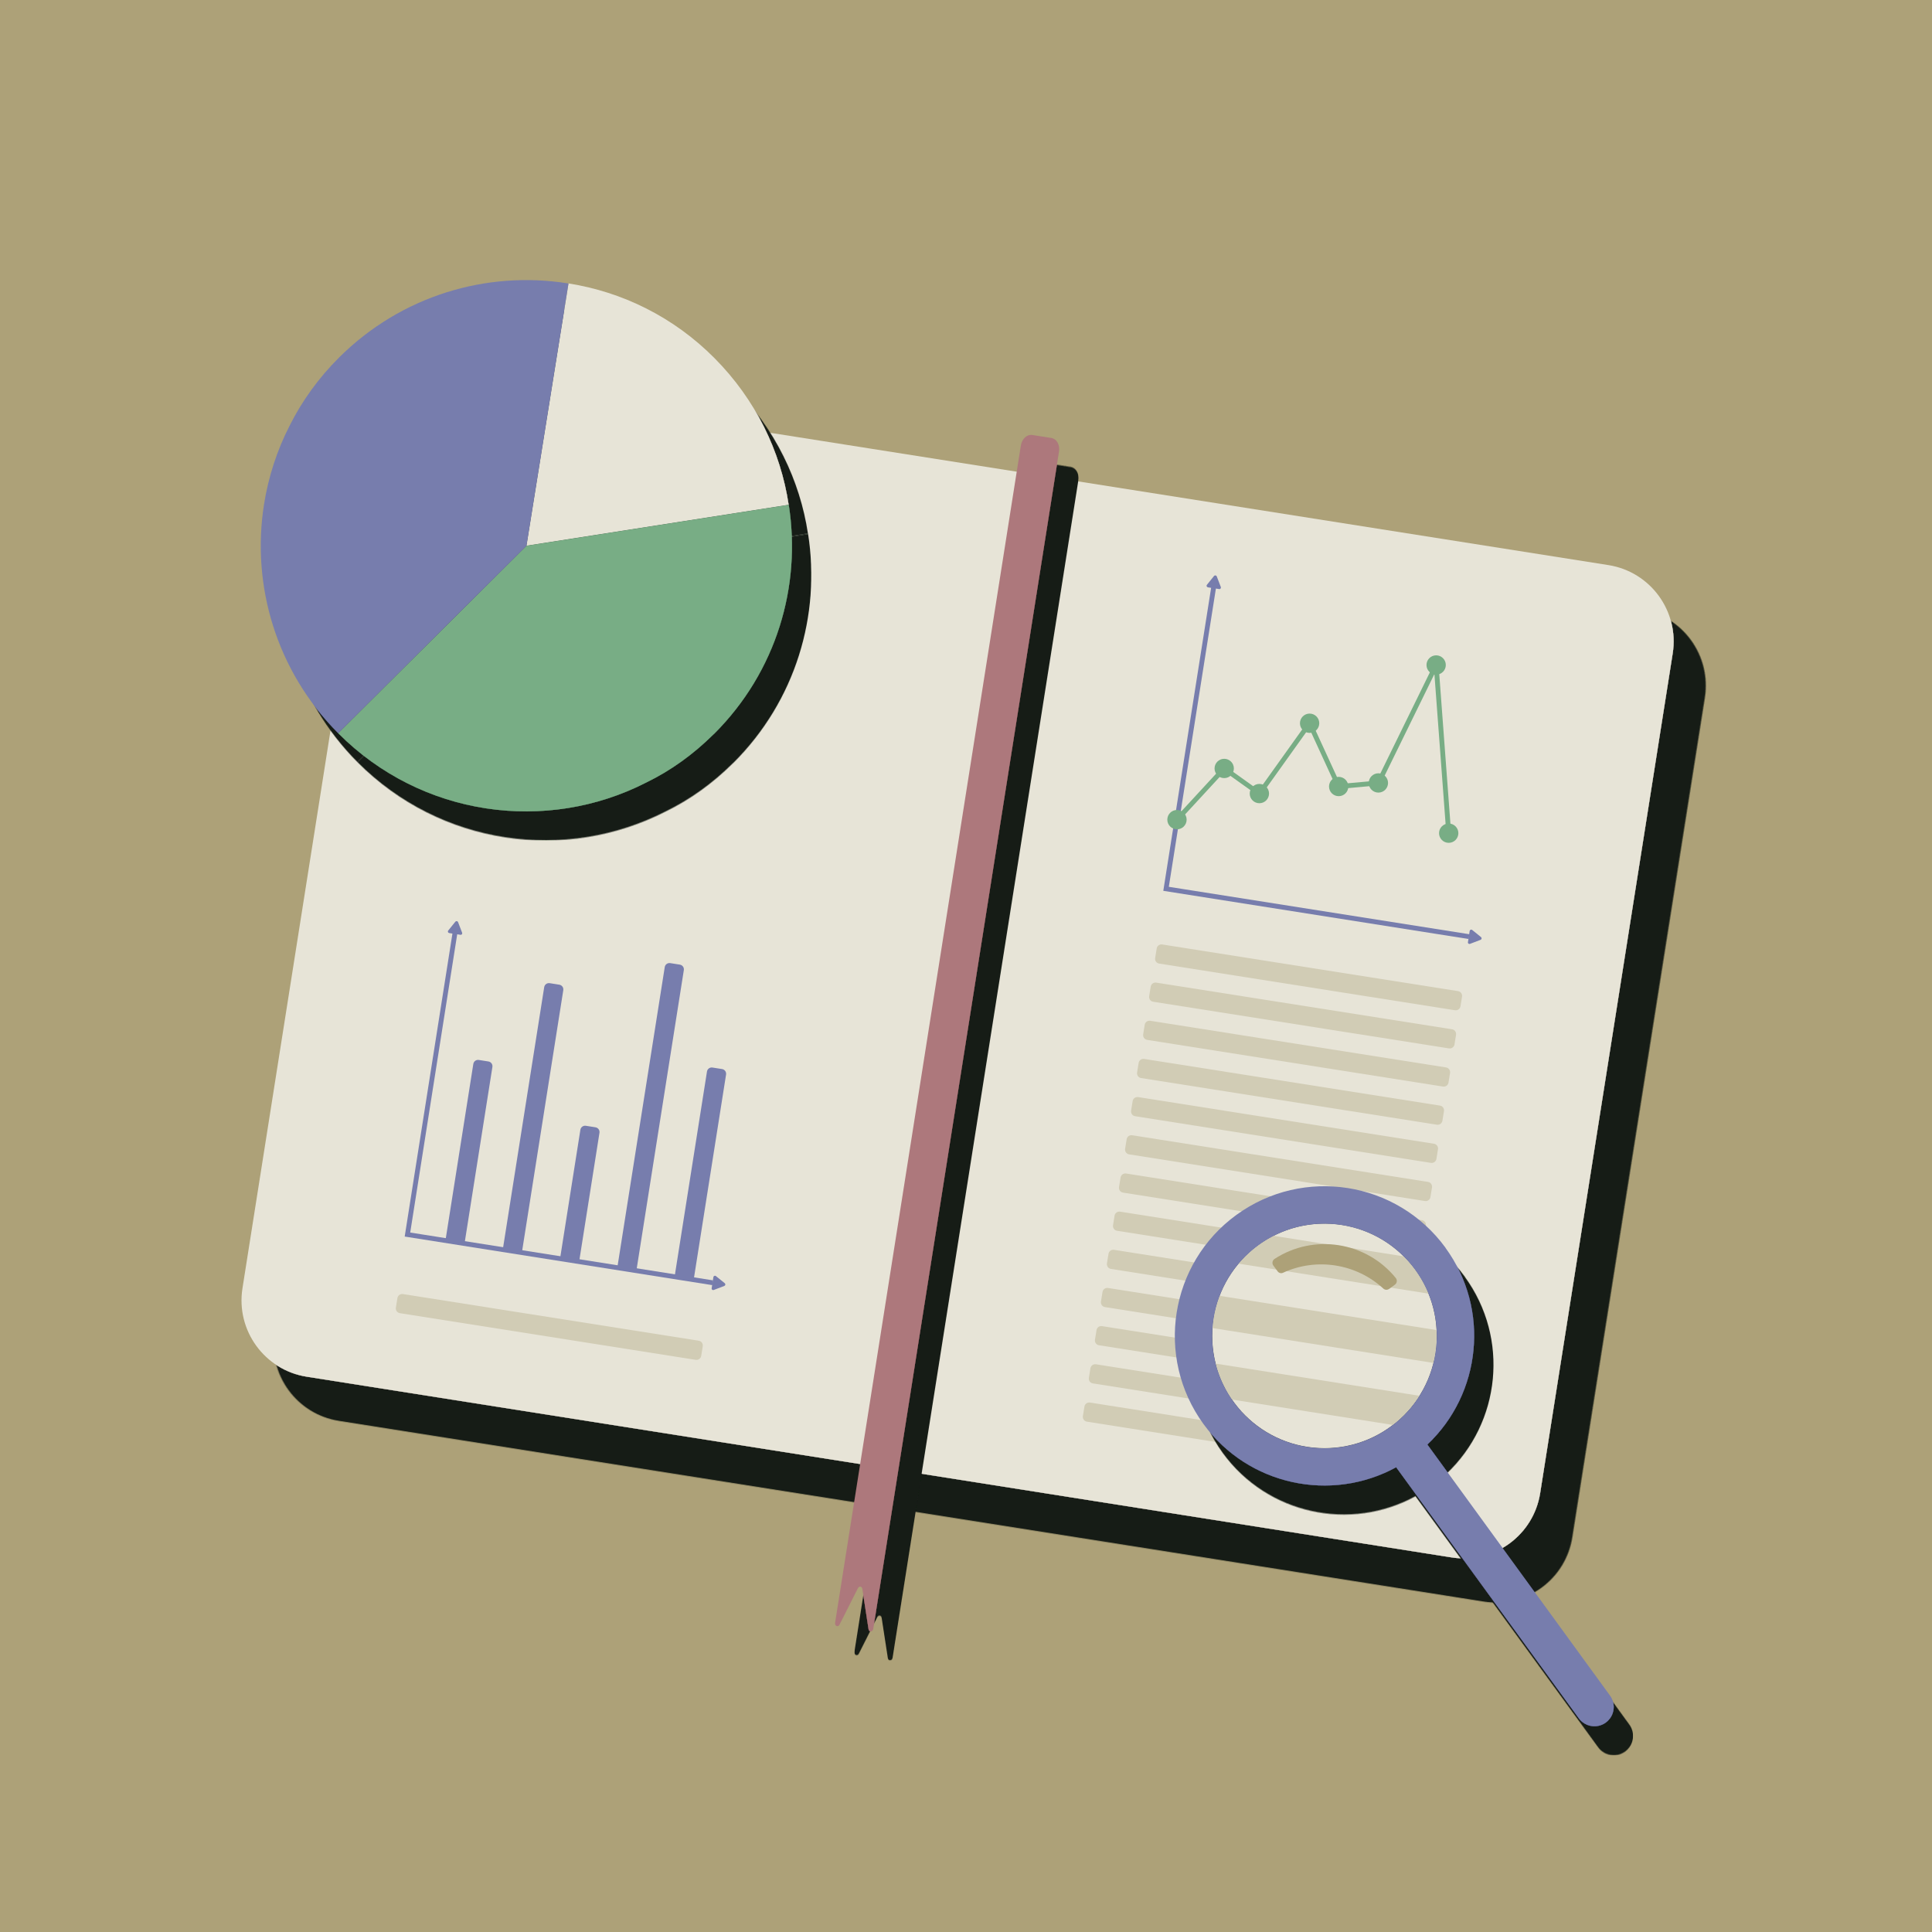
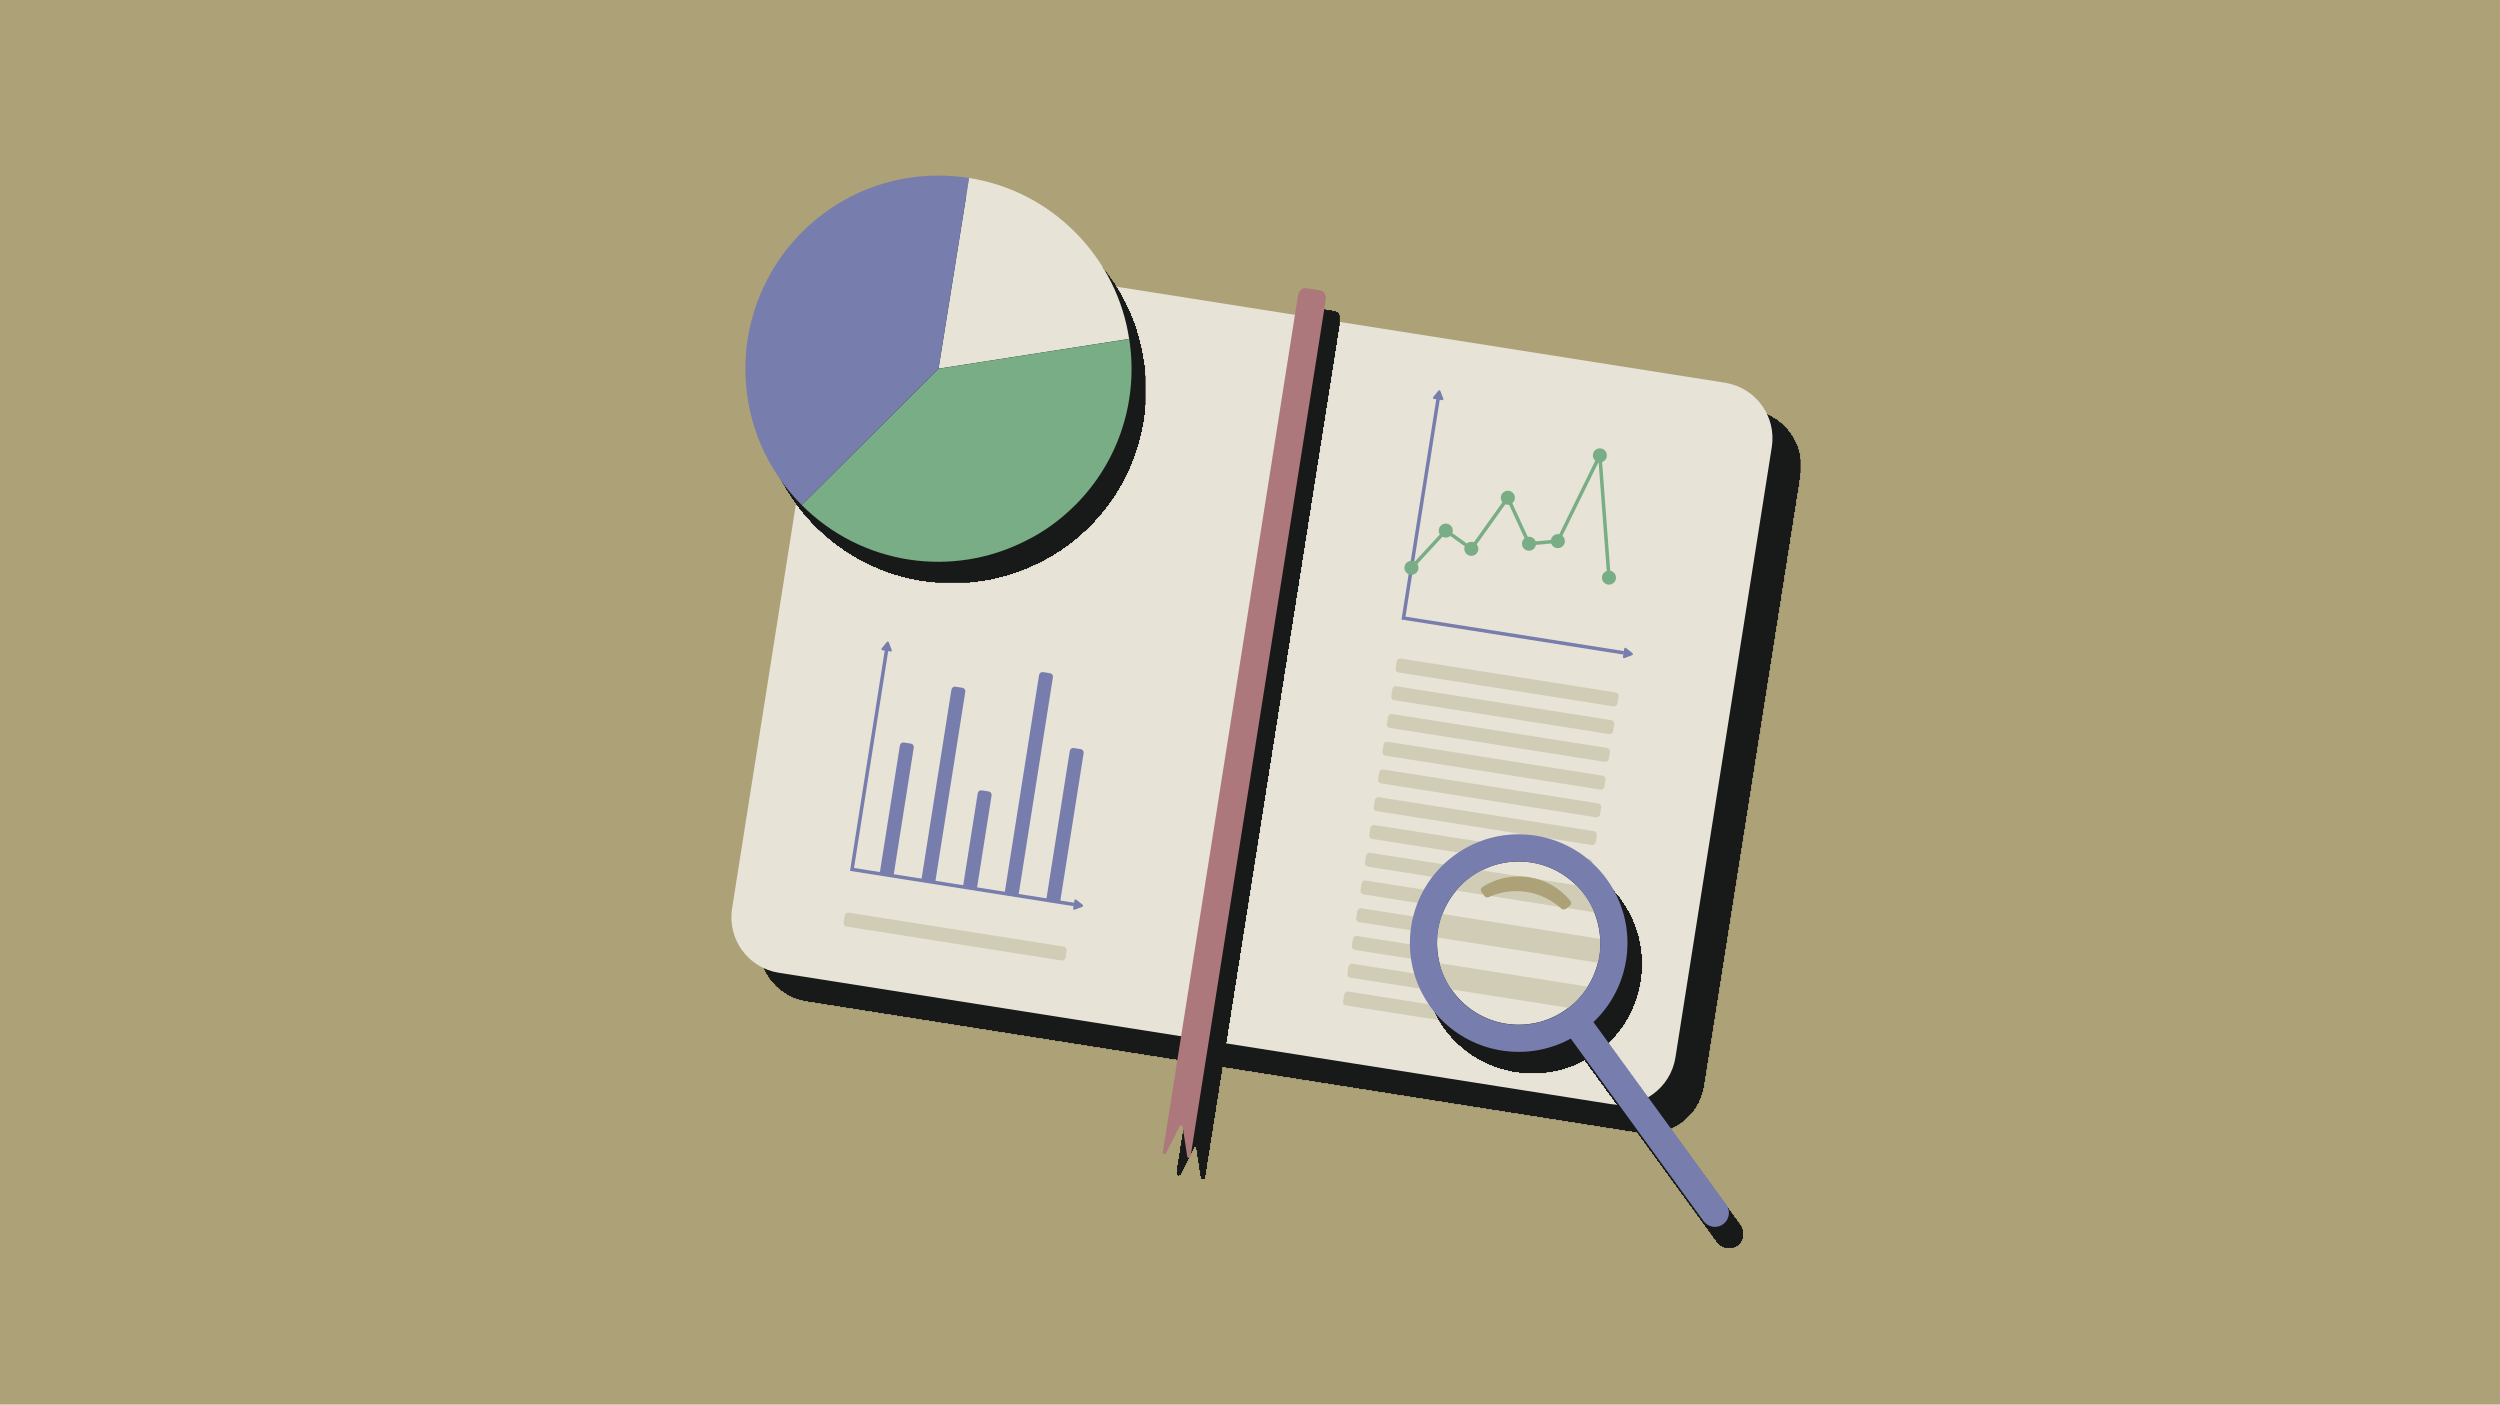
- <svg xmlns="http://www.w3.org/2000/svg" id="Illustration_x5F_Research-Analysis" viewBox="0 0 200 200">
+ <svg xmlns="http://www.w3.org/2000/svg" width="356" height="200" viewBox="0 0 356 200" fill="none">
+   <path d="M356 0H0V200H356V0Z" fill="#ADA178" />
+   <g filter="url(#filter0_d_9_1234)">
+     <path d="M245.65 54.504L127.118 35.794C122.753 35.105 118.657 38.084 117.968 42.449L104.247 129.373C103.558 133.737 106.538 137.833 110.902 138.522L229.435 157.232C233.799 157.921 237.895 154.942 238.584 150.577L252.305 63.654C252.994 59.289 250.014 55.193 245.65 54.504Z" fill="#E7E4D7" />
+   </g>
+   <g filter="url(#filter1_d_9_1234)">
+     <path d="M169.058 164.656L168.418 160.486C168.378 160.216 168.088 160.166 167.958 160.416L166.058 164.186C165.908 164.486 165.548 164.336 165.598 163.996L184.828 42.116C184.938 41.436 185.468 40.946 186.008 41.036L187.988 41.346C188.538 41.436 188.888 42.056 188.778 42.736L169.548 164.616C169.498 164.956 169.108 164.986 169.058 164.656Z" fill="#AD787B" />
+   </g>
+   <g filter="url(#filter2_d_9_1234)">
+     <path d="M160.798 48.256L133.648 52.496L137.998 25.346C143.528 26.216 148.868 28.796 153.128 33.096C157.388 37.386 159.958 42.736 160.788 48.256H160.798Z" fill="#E7E4D7" />
+     <path d="M153.048 71.986C150.938 74.086 148.588 75.776 146.058 77.006C135.728 82.296 122.778 80.566 114.158 71.906L133.648 52.506L160.798 48.266C162.118 56.656 159.538 65.536 153.048 71.996V71.986Z" fill="#78AD85" />
+     <path d="M137.898 25.336C129.548 24.016 120.708 26.586 114.248 33.016C112.138 35.116 110.448 37.466 109.178 39.976C107.828 42.586 106.928 45.376 106.478 48.226C105.158 56.586 107.728 65.446 114.158 71.906L133.648 52.506L137.998 25.356C137.998 25.356 137.928 25.346 137.888 25.336" fill="#777DAD" />
+   </g>
+   <path d="M128.717 105.733L129.705 105.889C129.982 105.932 130.165 106.184 130.121 106.46L127.237 124.734L125.261 124.422L128.146 106.149C128.189 105.872 128.441 105.689 128.717 105.733Z" fill="#777DAD" />
+   <path d="M139.801 112.547L140.788 112.703C141.065 112.747 141.248 112.999 141.204 113.275L139.099 126.61L137.124 126.298L139.229 112.963C139.272 112.687 139.524 112.504 139.801 112.547Z" fill="#777DAD" />
+   <path d="M148.534 95.708L149.522 95.864C149.798 95.907 149.981 96.159 149.937 96.435L145.026 127.55L143.051 127.238L147.962 96.124C148.006 95.847 148.257 95.664 148.534 95.708Z" fill="#777DAD" />
+   <path d="M136.055 97.784L137.043 97.94C137.32 97.984 137.503 98.236 137.459 98.512L133.171 125.676L131.196 125.364L135.483 98.2C135.527 97.924 135.779 97.741 136.055 97.784Z" fill="#777DAD" />
+   <path d="M152.906 106.518L153.894 106.674C154.17 106.717 154.353 106.969 154.31 107.245L150.957 128.482L148.982 128.171L152.334 106.934C152.378 106.657 152.629 106.474 152.906 106.518Z" fill="#777DAD" />
+   <path d="M126.308 92.196L121.328 123.806L152.928 128.796" stroke="#777DAD" stroke-width="0.5" stroke-miterlimit="10" />
+   <path d="M126.568 91.466L126.988 92.566C127.028 92.676 126.938 92.796 126.818 92.776L125.648 92.596C125.528 92.576 125.468 92.436 125.548 92.336L126.288 91.416C126.368 91.326 126.518 91.346 126.558 91.456L126.568 91.466Z" fill="#777DAD" />
+   <path d="M154.128 129.126L153.028 129.546C152.918 129.586 152.798 129.496 152.818 129.376L152.998 128.206C153.018 128.086 153.158 128.026 153.258 128.106L154.178 128.846C154.268 128.926 154.248 129.076 154.138 129.116L154.128 129.126Z" fill="#777DAD" />
+   <path d="M230.078 98.606L199.458 93.776C199.188 93.736 198.928 93.916 198.888 94.196L198.728 95.186C198.688 95.456 198.868 95.716 199.148 95.756L229.768 100.586C230.038 100.626 230.298 100.446 230.338 100.166L230.498 99.176C230.538 98.906 230.358 98.646 230.078 98.606Z" fill="#D1CCB5" />
+   <path d="M229.458 102.556L198.838 97.726C198.568 97.686 198.308 97.866 198.268 98.146L198.108 99.136C198.068 99.406 198.248 99.666 198.528 99.706L229.148 104.536C229.418 104.576 229.678 104.396 229.718 104.116L229.878 103.126C229.918 102.856 229.738 102.596 229.458 102.556Z" fill="#D1CCB5" />
+   <path d="M228.838 106.506L198.218 101.676C197.948 101.636 197.688 101.816 197.648 102.096L197.488 103.086C197.448 103.356 197.628 103.616 197.908 103.656L228.528 108.486C228.798 108.526 229.058 108.346 229.098 108.066L229.258 107.076C229.298 106.806 229.118 106.546 228.838 106.506Z" fill="#D1CCB5" />
+   <path d="M228.208 110.456L197.588 105.626C197.318 105.586 197.058 105.766 197.018 106.046L196.858 107.036C196.818 107.306 196.998 107.566 197.278 107.606L227.898 112.436C228.168 112.476 228.428 112.296 228.468 112.016L228.628 111.026C228.668 110.756 228.488 110.496 228.208 110.456Z" fill="#D1CCB5" />
+   <path d="M227.588 114.406L196.968 109.576C196.698 109.536 196.438 109.716 196.398 109.996L196.238 110.986C196.198 111.256 196.378 111.516 196.658 111.556L227.278 116.386C227.548 116.426 227.808 116.246 227.848 115.966L228.008 114.976C228.048 114.706 227.868 114.446 227.588 114.406Z" fill="#D1CCB5" />
+   <path d="M226.968 118.356L196.348 113.526C196.078 113.486 195.818 113.666 195.778 113.946L195.618 114.936C195.578 115.206 195.758 115.466 196.038 115.506L226.658 120.336C226.928 120.376 227.188 120.196 227.228 119.916L227.388 118.926C227.428 118.656 227.248 118.396 226.968 118.356Z" fill="#D1CCB5" />
+   <path d="M226.338 122.316L195.718 117.486C195.448 117.446 195.188 117.626 195.148 117.906L194.988 118.896C194.948 119.166 195.128 119.426 195.408 119.466L226.028 124.296C226.298 124.336 226.558 124.156 226.598 123.876L226.758 122.886C226.798 122.616 226.618 122.356 226.338 122.316Z" fill="#D1CCB5" />
+   <path d="M225.718 126.266L195.098 121.436C194.828 121.396 194.568 121.576 194.528 121.856L194.368 122.846C194.328 123.116 194.508 123.376 194.788 123.416L225.408 128.246C225.678 128.286 225.938 128.106 225.978 127.826L226.138 126.836C226.178 126.566 225.998 126.306 225.718 126.266Z" fill="#D1CCB5" />
+   <path d="M225.088 130.216L194.468 125.386C194.198 125.346 193.938 125.526 193.898 125.806L193.738 126.796C193.698 127.066 193.878 127.326 194.158 127.366L224.778 132.196C225.048 132.236 225.308 132.056 225.348 131.776L225.508 130.786C225.548 130.516 225.368 130.256 225.088 130.216Z" fill="#D1CCB5" />
+   <path d="M224.468 134.166L193.848 129.336C193.578 129.296 193.318 129.476 193.278 129.756L193.118 130.746C193.078 131.016 193.258 131.276 193.538 131.316L224.158 136.146C224.428 136.186 224.688 136.006 224.728 135.726L224.888 134.736C224.928 134.466 224.748 134.206 224.468 134.166Z" fill="#D1CCB5" />
+   <path d="M223.848 138.116L193.228 133.286C192.958 133.246 192.698 133.426 192.658 133.706L192.498 134.696C192.458 134.966 192.638 135.226 192.918 135.266L223.538 140.096C223.808 140.136 224.068 139.956 224.108 139.676L224.268 138.686C224.308 138.416 224.128 138.156 223.848 138.116Z" fill="#D1CCB5" />
+   <path d="M223.218 142.066L192.598 137.236C192.328 137.196 192.068 137.376 192.028 137.656L191.868 138.646C191.828 138.916 192.008 139.176 192.288 139.216L222.908 144.046C223.178 144.086 223.438 143.906 223.478 143.626L223.638 142.636C223.678 142.366 223.498 142.106 223.218 142.066Z" fill="#D1CCB5" />
+   <path d="M222.598 146.026L191.978 141.196C191.708 141.156 191.448 141.336 191.408 141.616L191.248 142.606C191.208 142.876 191.388 143.136 191.668 143.176L222.288 148.006C222.558 148.046 222.818 147.866 222.858 147.586L223.018 146.596C223.058 146.326 222.878 146.066 222.598 146.026Z" fill="#D1CCB5" />
+   <g filter="url(#filter3_d_9_1234)">
+     <path d="M216.258 145.916C222.676 145.916 227.878 140.714 227.878 134.296C227.878 127.879 222.676 122.676 216.258 122.676C209.841 122.676 204.638 127.879 204.638 134.296C204.638 140.714 209.841 145.916 216.258 145.916Z" fill="#E7E4D7" />
+     <mask id="mask0_9_1234" style="mask-type:luminance" maskUnits="userSpaceOnUse" x="204" y="122" width="24" height="24">
+       <path d="M216.258 145.916C222.676 145.916 227.878 140.714 227.878 134.296C227.878 127.879 222.676 122.676 216.258 122.676C209.841 122.676 204.638 127.879 204.638 134.296C204.638 140.714 209.841 145.916 216.258 145.916Z" fill="white" />
+     </mask>
+     <g mask="url(#mask0_9_1234)">
+       <path d="M229.858 126.916L205.968 123.146C205.698 123.106 205.438 123.286 205.398 123.566L205.028 125.946C204.988 126.216 205.168 126.476 205.448 126.516L229.338 130.286C229.608 130.326 229.868 130.146 229.908 129.866L230.278 127.486C230.318 127.216 230.138 126.956 229.858 126.916Z" fill="#D1CCB5" />
+       <path d="M228.758 133.836L204.868 130.066C204.598 130.026 204.338 130.206 204.298 130.486L203.928 132.866C203.888 133.136 204.068 133.396 204.348 133.436L228.238 137.206C228.508 137.246 228.768 137.066 228.808 136.786L229.178 134.406C229.218 134.136 229.038 133.876 228.758 133.836Z" fill="#D1CCB5" />
+       <path d="M227.668 140.746L203.778 136.976C203.508 136.936 203.248 137.116 203.208 137.396L202.838 139.776C202.798 140.046 202.978 140.306 203.258 140.346L227.148 144.116C227.418 144.156 227.678 143.976 227.718 143.696L228.088 141.316C228.128 141.046 227.948 140.786 227.668 140.746Z" fill="#D1CCB5" />
+     </g>
+     <path d="M222.938 129.446L223.548 128.996C223.768 128.836 223.808 128.526 223.648 128.316C220.588 124.536 215.148 123.676 211.078 126.336C210.858 126.486 210.808 126.796 210.958 127.006L211.408 127.616C211.538 127.796 211.778 127.856 211.978 127.756C215.438 126.166 219.538 126.816 222.348 129.396C222.508 129.546 222.758 129.566 222.938 129.436V129.446Z" fill="#ADA178" />
+     <path d="M228.798 125.186C223.758 118.266 214.068 116.736 207.148 121.766C200.228 126.796 198.698 136.496 203.728 143.416C208.368 149.786 216.948 151.576 223.678 147.896L242.588 173.886C243.238 174.776 244.488 174.976 245.378 174.326C246.268 173.676 246.468 172.426 245.818 171.536L226.908 145.546C232.488 140.276 233.428 131.556 228.788 125.186H228.798ZM223.098 143.706C217.908 147.486 210.638 146.336 206.858 141.146C203.078 135.956 204.228 128.686 209.418 124.906C214.608 121.126 221.878 122.276 225.658 127.466C229.438 132.656 228.288 139.926 223.098 143.706Z" fill="#777DAD" />
+   </g>
+   <path d="M205.878 76.556C206.43 76.556 206.878 76.108 206.878 75.556C206.878 75.004 206.43 74.556 205.878 74.556C205.326 74.556 204.878 75.004 204.878 75.556C204.878 76.108 205.326 76.556 205.878 76.556Z" fill="#78AD85" />
+   <path d="M209.518 79.156C210.07 79.156 210.518 78.708 210.518 78.156C210.518 77.604 210.07 77.156 209.518 77.156C208.966 77.156 208.518 77.604 208.518 78.156C208.518 78.708 208.966 79.156 209.518 79.156Z" fill="#78AD85" />
+   <path d="M214.718 71.876C215.27 71.876 215.718 71.428 215.718 70.876C215.718 70.324 215.27 69.876 214.718 69.876C214.166 69.876 213.718 70.324 213.718 70.876C213.718 71.428 214.166 71.876 214.718 71.876Z" fill="#78AD85" />
+   <path d="M217.728 78.426C218.28 78.426 218.728 77.978 218.728 77.426C218.728 76.874 218.28 76.426 217.728 76.426C217.176 76.426 216.728 76.874 216.728 77.426C216.728 77.978 217.176 78.426 217.728 78.426Z" fill="#78AD85" />
+   <path d="M229.118 83.256C229.67 83.256 230.118 82.808 230.118 82.256C230.118 81.704 229.67 81.256 229.118 81.256C228.566 81.256 228.118 81.704 228.118 82.256C228.118 82.808 228.566 83.256 229.118 83.256Z" fill="#78AD85" />
+   <path d="M227.818 65.846C228.37 65.846 228.818 65.398 228.818 64.846C228.818 64.294 228.37 63.846 227.818 63.846C227.266 63.846 226.818 64.294 226.818 64.846C226.818 65.398 227.266 65.846 227.818 65.846Z" fill="#78AD85" />
+   <path d="M221.838 78.056C222.39 78.056 222.838 77.608 222.838 77.056C222.838 76.504 222.39 76.056 221.838 76.056C221.286 76.056 220.838 76.504 220.838 77.056C220.838 77.608 221.286 78.056 221.838 78.056Z" fill="#78AD85" />
+   <path d="M204.848 56.406L199.858 88.016L231.228 92.966" stroke="#777DAD" stroke-width="0.5" stroke-miterlimit="10" />
+   <path d="M205.108 55.676L205.528 56.776C205.568 56.886 205.478 57.006 205.358 56.986L204.188 56.806C204.068 56.786 204.008 56.646 204.088 56.546L204.828 55.626C204.908 55.536 205.058 55.556 205.098 55.666L205.108 55.676Z" fill="#777DAD" />
+   <path d="M232.418 93.296L231.318 93.716C231.208 93.756 231.088 93.666 231.108 93.546L231.288 92.376C231.308 92.256 231.448 92.196 231.548 92.276L232.468 93.016C232.558 93.096 232.538 93.246 232.428 93.286L232.418 93.296Z" fill="#777DAD" />
+   <path d="M200.988 81.856C201.54 81.856 201.988 81.408 201.988 80.856C201.988 80.304 201.54 79.856 200.988 79.856C200.436 79.856 199.988 80.304 199.988 80.856C199.988 81.408 200.436 81.856 200.988 81.856Z" fill="#78AD85" />
+   <path d="M200.988 80.856L205.878 75.556L209.518 78.156L214.718 70.876L217.728 77.426L221.838 77.056L227.818 64.846L229.118 82.256" stroke="#78AD85" stroke-width="0.5" stroke-miterlimit="10" />
+   <path d="M151.478 134.796L120.858 129.966C120.588 129.926 120.328 130.106 120.288 130.386L120.128 131.376C120.088 131.646 120.268 131.906 120.548 131.946L151.168 136.776C151.438 136.816 151.698 136.636 151.738 136.356L151.898 135.366C151.938 135.096 151.758 134.836 151.478 134.796Z" fill="#D1CCB5" />
  <defs>
-     <filter id="drop-shadow-14" filterUnits="userSpaceOnUse">
+     <filter id="filter0_d_9_1234" x="104.148" y="35.695" width="152.255" height="125.636" filterUnits="userSpaceOnUse" color-interpolation-filters="sRGB">
+       <feFlood flood-opacity="0" result="BackgroundImageFix" />
+       <feColorMatrix in="SourceAlpha" type="matrix" values="0 0 0 0 0 0 0 0 0 0 0 0 0 0 0 0 0 0 127 0" result="hardAlpha" />
      <feOffset dx="4" dy="4" />
-       <feGaussianBlur result="blur" stdDeviation="0" />
-       <feFlood flood-color="#181a19" flood-opacity="1" />
-       <feComposite in2="blur" operator="in" />
-       <feComposite in="SourceGraphic" />
+       <feColorMatrix type="matrix" values="0 0 0 0 0.094 0 0 0 0 0.102 0 0 0 0 0.098 0 0 0 1 0" />
+       <feBlend mode="normal" in2="BackgroundImageFix" result="effect1_dropShadow_9_1234" />
+       <feBlend mode="normal" in="SourceGraphic" in2="effect1_dropShadow_9_1234" result="shape" />
    </filter>
-     <filter id="drop-shadow-14-1" x="25" y="39.69" width="152.25" height="125.63" filterUnits="userSpaceOnUse">
-       <feOffset dx="4" dy="4" />
-       <feGaussianBlur result="blur-2" stdDeviation="0" />
-       <feFlood flood-color="#181a19" flood-opacity="1" />
-       <feComposite in2="blur-2" operator="in" />
-       <feComposite in="SourceGraphic" />
+     <filter id="filter1_d_9_1234" x="165.593" y="41.025" width="25.205" height="126.863" filterUnits="userSpaceOnUse" color-interpolation-filters="sRGB">
+       <feFlood flood-opacity="0" result="BackgroundImageFix" />
+       <feColorMatrix in="SourceAlpha" type="matrix" values="0 0 0 0 0 0 0 0 0 0 0 0 0 0 0 0 0 0 127 0" result="hardAlpha" />
+       <feOffset dx="2" dy="3" />
+       <feColorMatrix type="matrix" values="0 0 0 0 0.094 0 0 0 0 0.102 0 0 0 0 0.098 0 0 0 1 0" />
+       <feBlend mode="normal" in2="BackgroundImageFix" result="effect1_dropShadow_9_1234" />
+       <feBlend mode="normal" in="SourceGraphic" in2="effect1_dropShadow_9_1234" result="shape" />
    </filter>
-     <filter id="drop-shadow-15" x="86.45" y="45.02" width="25.21" height="126.87" filterUnits="userSpaceOnUse">
+     <filter id="filter2_d_9_1234" x="106.142" y="25" width="56.991" height="58.001" filterUnits="userSpaceOnUse" color-interpolation-filters="sRGB">
+       <feFlood flood-opacity="0" result="BackgroundImageFix" />
+       <feColorMatrix in="SourceAlpha" type="matrix" values="0 0 0 0 0 0 0 0 0 0 0 0 0 0 0 0 0 0 127 0" result="hardAlpha" />
      <feOffset dx="2" dy="3" />
-       <feGaussianBlur result="blur-3" stdDeviation="0" />
-       <feFlood flood-color="#181a19" flood-opacity="1" />
-       <feComposite in2="blur-3" operator="in" />
-       <feComposite in="SourceGraphic" />
+       <feColorMatrix type="matrix" values="0 0 0 0 0.094 0 0 0 0 0.102 0 0 0 0 0.098 0 0 0 1 0" />
+       <feBlend mode="normal" in2="BackgroundImageFix" result="effect1_dropShadow_9_1234" />
+       <feBlend mode="normal" in="SourceGraphic" in2="effect1_dropShadow_9_1234" result="shape" />
    </filter>
-     <filter id="drop-shadow-16" x="27" y="28.99" width="56.99" height="58.01" filterUnits="userSpaceOnUse">
+     <filter id="filter3_d_9_1234" x="200.766" y="118.804" width="47.434" height="58.904" filterUnits="userSpaceOnUse" color-interpolation-filters="sRGB">
+       <feFlood flood-opacity="0" result="BackgroundImageFix" />
+       <feColorMatrix in="SourceAlpha" type="matrix" values="0 0 0 0 0 0 0 0 0 0 0 0 0 0 0 0 0 0 127 0" result="hardAlpha" />
      <feOffset dx="2" dy="3" />
-       <feGaussianBlur result="blur-4" stdDeviation="0" />
-       <feFlood flood-color="#181a19" flood-opacity="1" />
-       <feComposite in2="blur-4" operator="in" />
-       <feComposite in="SourceGraphic" />
+       <feColorMatrix type="matrix" values="0 0 0 0 0.094 0 0 0 0 0.102 0 0 0 0 0.098 0 0 0 1 0" />
+       <feBlend mode="normal" in2="BackgroundImageFix" result="effect1_dropShadow_9_1234" />
+       <feBlend mode="normal" in="SourceGraphic" in2="effect1_dropShadow_9_1234" result="shape" />
    </filter>
-     <filter id="drop-shadow-17" x="121.61" y="122.8" width="47.44" height="58.91" filterUnits="userSpaceOnUse">
-       <feOffset dx="2" dy="3" />
-       <feGaussianBlur result="blur-5" stdDeviation="0" />
-       <feFlood flood-color="#181a19" flood-opacity="1" />
-       <feComposite in2="blur-5" operator="in" />
-       <feComposite in="SourceGraphic" />
-     </filter>
-     <clipPath id="clippath">
-       <circle cx="137.11" cy="138.29" r="11.62" style="fill: #e7e4d7;" />
-     </clipPath>
  </defs>
-   <rect x="0" width="200" height="200" style="fill: #ada178;" />
-   <rect x="31.13" y="48.5" width="136" height="104" rx="8" ry="8" transform="translate(16.88 -14.22) rotate(8.97)" style="fill: #e7e4d7; filter: url(#drop-shadow-14-1);" />
-   <path d="M89.91,168.65l-.64-4.17c-.04-.27-.33-.32-.46-.07l-1.9,3.77c-.15.3-.51.15-.46-.19l19.23-121.88c.11-.68.64-1.17,1.18-1.08l1.98.31c.55.09.9.71.79,1.39l-19.23,121.88c-.05.34-.44.37-.49.04Z" style="fill: #ad787b; filter: url(#drop-shadow-15);" />
-   <g style="filter: url(#drop-shadow-16);">
-     <path d="M81.65,52.25l-27.15,4.24,4.35-27.15c5.53.87,10.87,3.45,15.13,7.75,4.26,4.29,6.83,9.64,7.66,15.16Z" style="fill: #e7e4d7;" />
-     <path d="M73.9,75.98c-2.11,2.1-4.46,3.79-6.99,5.02-10.33,5.29-23.28,3.56-31.9-5.1l19.49-19.4,27.15-4.24c1.32,8.39-1.26,17.27-7.75,23.73Z" style="fill: #78ad85;" />
-     <path d="M58.75,29.33c-8.35-1.32-17.19,1.25-23.65,7.68-2.11,2.1-3.8,4.45-5.07,6.96-1.35,2.61-2.25,5.4-2.7,8.25-1.32,8.36,1.25,17.22,7.68,23.68l19.49-19.4,4.35-27.15s-.07-.01-.11-.02" style="fill: #777dad;" />
-   </g>
-   <path d="M48.09,109.69h1c.28,0,.5.22.5.5v18.5h-2v-18.5c0-.28.22-.5.5-.5Z" transform="translate(19.17 -6.12) rotate(8.97)" style="fill: #777dad;" />
-   <path d="M59.56,116.53h1c.28,0,.5.22.5.5v13.5h-2v-13.5c0-.28.22-.5.5-.5Z" transform="translate(19.99 -7.85) rotate(8.97)" style="fill: #777dad;" />
-   <path d="M66.89,99.58h1c.28,0,.5.22.5.5v31.5h-2v-31.5c0-.28.22-.5.5-.5Z" transform="translate(18.84 -9.09) rotate(8.97)" style="fill: #777dad;" />
-   <path d="M54.72,101.68h1c.28,0,.5.22.5.5v27.5h-2v-27.5c0-.28.22-.5.5-.5Z" transform="translate(18.71 -7.19) rotate(8.97)" style="fill: #777dad;" />
-   <path d="M72.04,110.45h1c.28,0,.5.22.5.5v21.5h-2v-21.5c0-.28.22-.5.5-.5Z" transform="translate(19.82 -9.82) rotate(8.97)" style="fill: #777dad;" />
-   <g>
-     <polyline points="47.16 96.19 42.18 127.8 73.78 132.79" style="fill: none; stroke: #777dad; stroke-miterlimit: 10; stroke-width: .5px;" />
-     <path d="M47.42,95.46l.42,1.1c.04.11-.05.23-.17.21l-1.17-.18c-.12-.02-.18-.16-.1-.26l.74-.92c.08-.09.23-.07.27.04Z" style="fill: #777dad;" />
-     <path d="M74.98,133.12l-1.1.42c-.11.04-.23-.05-.21-.17l.18-1.17c.02-.12.16-.18.26-.1l.92.74c.09.08.07.23-.04.27Z" style="fill: #777dad;" />
-   </g>
-   <g>
-     <path d="M150.93,102.6l-30.62-4.83c-.27-.04-.53.14-.57.42l-.16.99c-.04.27.14.53.42.57l30.62,4.83c.27.04.53-.14.57-.42l.16-.99c.04-.27-.14-.53-.42-.57" style="fill: #d1ccb5;" />
-     <path d="M150.31,106.55l-30.62-4.83c-.27-.04-.53.14-.57.42l-.16.99c-.04.27.14.53.42.57l30.62,4.83c.27.04.53-.14.57-.42l.16-.99c.04-.27-.14-.53-.42-.57" style="fill: #d1ccb5;" />
-     <path d="M149.69,110.5l-30.62-4.83c-.27-.04-.53.14-.57.42l-.16.99c-.04.27.14.53.42.57l30.62,4.83c.27.04.53-.14.57-.42l.16-.99c.04-.27-.14-.53-.42-.57" style="fill: #d1ccb5;" />
-     <path d="M149.06,114.45l-30.62-4.83c-.27-.04-.53.14-.57.42l-.16.99c-.04.27.14.53.42.57l30.62,4.83c.27.04.53-.14.57-.42l.16-.99c.04-.27-.14-.53-.42-.57" style="fill: #d1ccb5;" />
-     <path d="M148.44,118.4l-30.62-4.83c-.27-.04-.53.14-.57.42l-.16.99c-.04.27.14.53.42.57l30.62,4.83c.27.04.53-.14.57-.42l.16-.99c.04-.27-.14-.53-.42-.57" style="fill: #d1ccb5;" />
-     <path d="M147.82,122.35l-30.62-4.83c-.27-.04-.53.14-.57.42l-.16.99c-.04.27.14.53.42.57l30.62,4.83c.27.04.53-.14.57-.42l.16-.99c.04-.27-.14-.53-.42-.57" style="fill: #d1ccb5;" />
-     <path d="M147.19,126.31l-30.62-4.83c-.27-.04-.53.14-.57.42l-.16.99c-.04.27.14.53.42.57l30.62,4.83c.27.04.53-.14.57-.42l.16-.99c.04-.27-.14-.53-.42-.57" style="fill: #d1ccb5;" />
-     <path d="M146.57,130.26l-30.62-4.83c-.27-.04-.53.14-.57.42l-.16.99c-.04.27.14.53.42.57l30.62,4.83c.27.04.53-.14.57-.42l.16-.99c.04-.27-.14-.53-.42-.57" style="fill: #d1ccb5;" />
-     <path d="M145.94,134.21l-30.62-4.83c-.27-.04-.53.14-.57.42l-.16.99c-.04.27.14.53.42.57l30.62,4.83c.27.04.53-.14.57-.42l.16-.99c.04-.27-.14-.53-.42-.57" style="fill: #d1ccb5;" />
-     <path d="M145.32,138.16l-30.62-4.83c-.27-.04-.53.14-.57.42l-.16.99c-.04.27.14.53.42.57l30.62,4.83c.27.04.53-.14.57-.42l.16-.99c.04-.27-.14-.53-.42-.57" style="fill: #d1ccb5;" />
-     <path d="M144.7,142.11l-30.62-4.83c-.27-.04-.53.14-.57.42l-.16.99c-.04.27.14.53.42.57l30.62,4.83c.27.04.53-.14.57-.42l.16-.99c.04-.27-.14-.53-.42-.57" style="fill: #d1ccb5;" />
-     <path d="M144.07,146.06l-30.62-4.83c-.27-.04-.53.14-.57.42l-.16.99c-.04.27.14.53.42.57l30.62,4.83c.27.04.53-.14.57-.42l.16-.99c.04-.27-.14-.53-.42-.57" style="fill: #d1ccb5;" />
-     <path d="M143.45,150.02l-30.62-4.83c-.27-.04-.53.14-.57.42l-.16.99c-.04.27.14.53.42.57l30.62,4.83c.27.04.53-.14.57-.42l.16-.99c.04-.27-.14-.53-.42-.57" style="fill: #d1ccb5;" />
-   </g>
-   <g style="filter: url(#drop-shadow-17);">
-     <g>
-       <circle cx="137.11" cy="138.29" r="11.62" style="fill: #e7e4d7;" />
-       <g style="clip-path: url(#clippath);">
-         <path d="M150.71,130.91l-23.89-3.77c-.27-.04-.53.14-.57.42l-.37,2.38c-.04.27.14.53.42.57l23.89,3.77c.27.04.53-.14.57-.42l.37-2.38c.04-.27-.14-.53-.42-.57" style="fill: #d1ccb5;" />
-         <path d="M149.61,137.83l-23.89-3.77c-.27-.04-.53.14-.57.42l-.37,2.38c-.04.27.14.53.42.57l23.89,3.77c.27.04.53-.14.57-.42l.37-2.38c.04-.27-.14-.53-.42-.57" style="fill: #d1ccb5;" />
-         <path d="M148.52,144.74l-23.89-3.77c-.27-.04-.53.14-.57.42l-.37,2.38c-.04.27.14.53.42.57l23.89,3.77c.27.04.53-.14.57-.42l.37-2.38c.04-.27-.14-.53-.42-.57" style="fill: #d1ccb5;" />
-       </g>
-     </g>
-     <path d="M143.79,133.44l.61-.45c.22-.16.26-.47.1-.68-3.06-3.78-8.5-4.64-12.57-1.98-.22.15-.27.46-.12.67l.45.61c.13.18.37.24.57.14,3.46-1.59,7.56-.94,10.37,1.64.16.15.41.17.59.04Z" style="fill: #ada178;" />
-     <path d="M149.65,129.18c-5.04-6.92-14.73-8.45-21.65-3.42s-8.45,14.73-3.42,21.65c4.64,6.37,13.22,8.16,19.95,4.48l18.91,25.99c.65.89,1.9,1.09,2.79.44s1.09-1.9.44-2.79l-18.91-25.99c5.58-5.27,6.52-13.99,1.88-20.36ZM143.95,147.7c-5.19,3.78-12.46,2.63-16.24-2.56s-2.63-12.46,2.56-16.24,12.46-2.63,16.24,2.56c3.78,5.19,2.63,12.46-2.56,16.24Z" style="fill: #777dad;" />
-   </g>
-   <circle cx="126.73" cy="79.55" r="1" style="fill: #78ad85;" />
-   <circle cx="130.37" cy="82.15" r="1" style="fill: #78ad85;" />
-   <circle cx="135.57" cy="74.87" r="1" style="fill: #78ad85;" />
-   <circle cx="138.58" cy="81.42" r="1" style="fill: #78ad85;" />
-   <circle cx="149.97" cy="86.25" r="1" style="fill: #78ad85;" />
-   <circle cx="148.67" cy="68.84" r="1" style="fill: #78ad85;" />
-   <circle cx="142.69" cy="81.05" r="1" style="fill: #78ad85;" />
-   <g>
-     <polyline points="125.7 60.4 120.71 92.01 152.08 96.96" style="fill: none; stroke: #777dad; stroke-miterlimit: 10; stroke-width: .5px;" />
-     <path d="M125.96,59.67l.42,1.1c.04.11-.05.23-.17.21l-1.17-.18c-.12-.02-.18-.16-.1-.26l.74-.92c.08-.09.23-.07.27.04Z" style="fill: #777dad;" />
-     <path d="M153.27,97.29l-1.1.42c-.11.04-.23-.05-.21-.17l.18-1.17c.02-.12.16-.18.26-.1l.92.74c.09.08.07.23-.04.27Z" style="fill: #777dad;" />
-   </g>
-   <circle cx="121.84" cy="84.85" r="1" style="fill: #78ad85;" />
-   <polyline points="121.84 84.85 126.73 79.55 130.37 82.15 135.57 74.87 138.58 81.42 142.69 81.05 148.67 68.84 149.97 86.25" style="fill: none; stroke: #78ad85; stroke-miterlimit: 10; stroke-width: .5px;" />
-   <path d="M72.33,138.79l-30.62-4.83c-.27-.04-.53.14-.57.42l-.16.99c-.04.27.14.53.42.57l30.62,4.83c.27.04.53-.14.57-.42l.16-.99c.04-.27-.14-.53-.42-.57" style="fill: #d1ccb5;" />
</svg>
